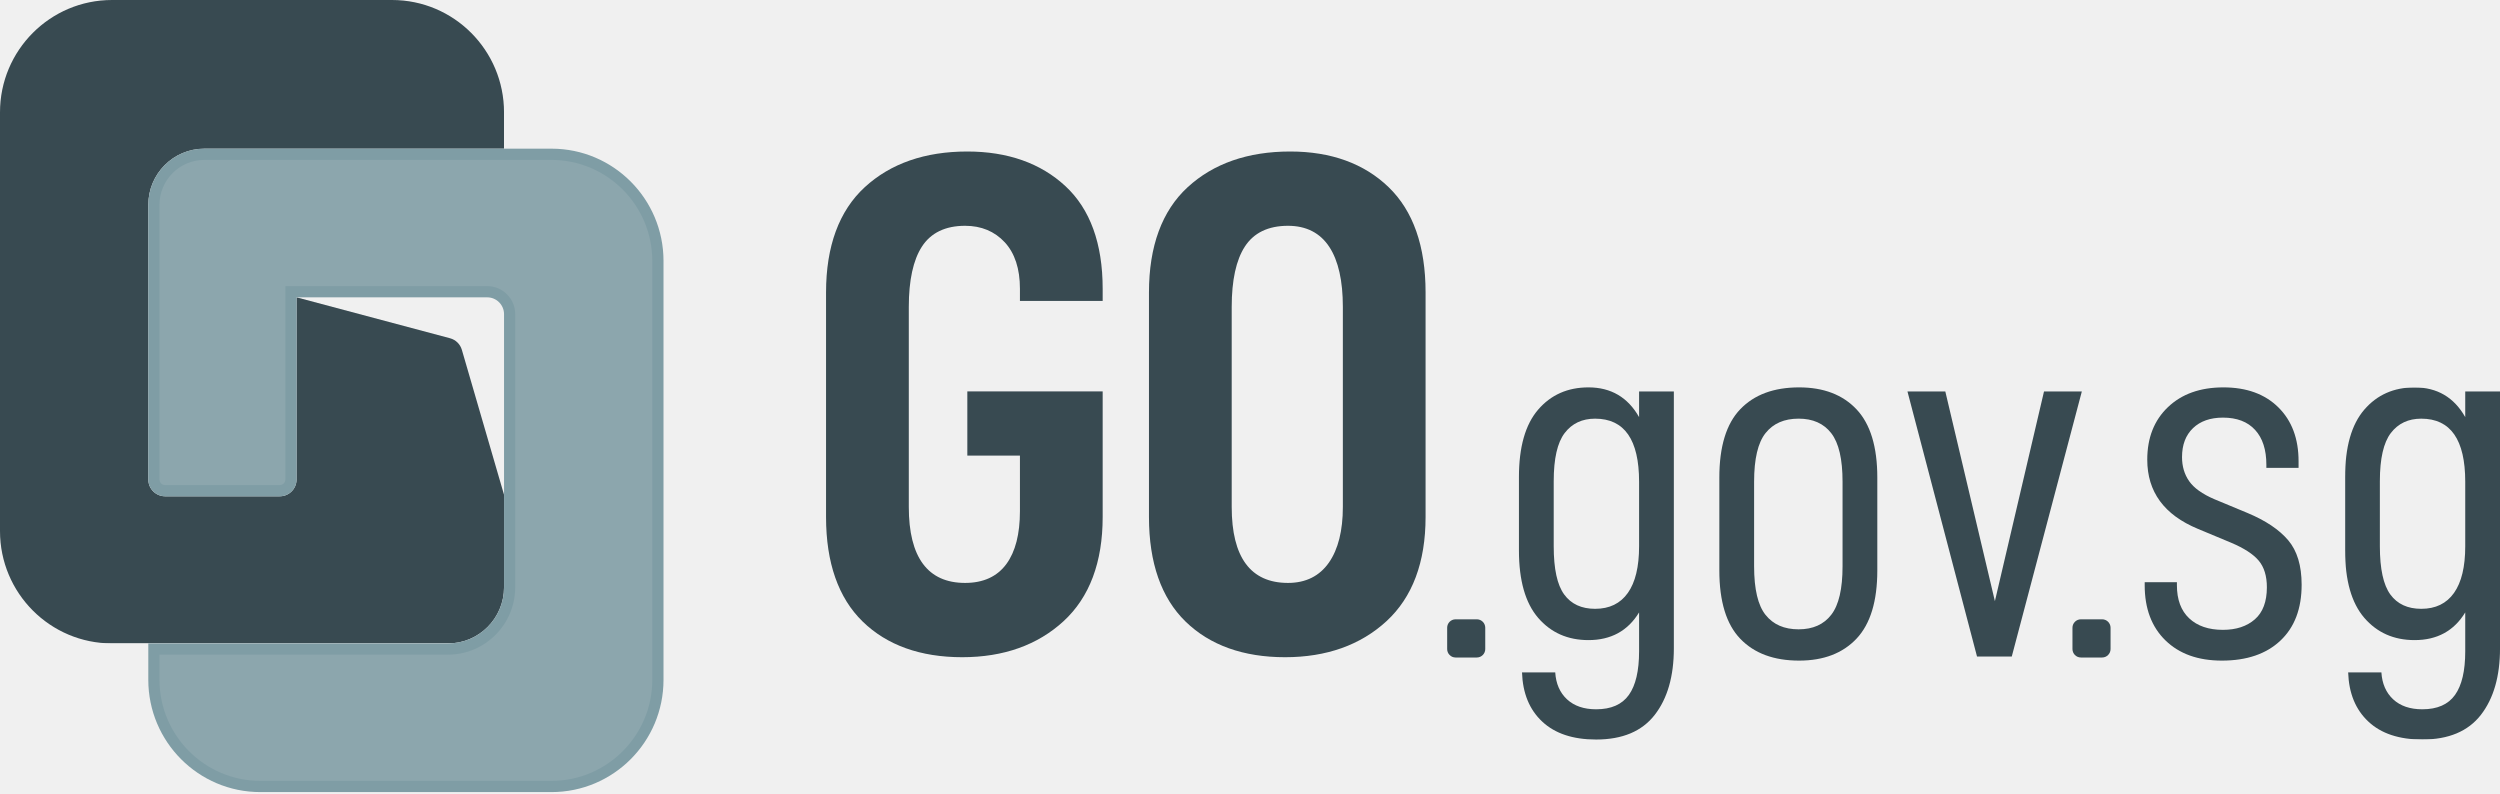
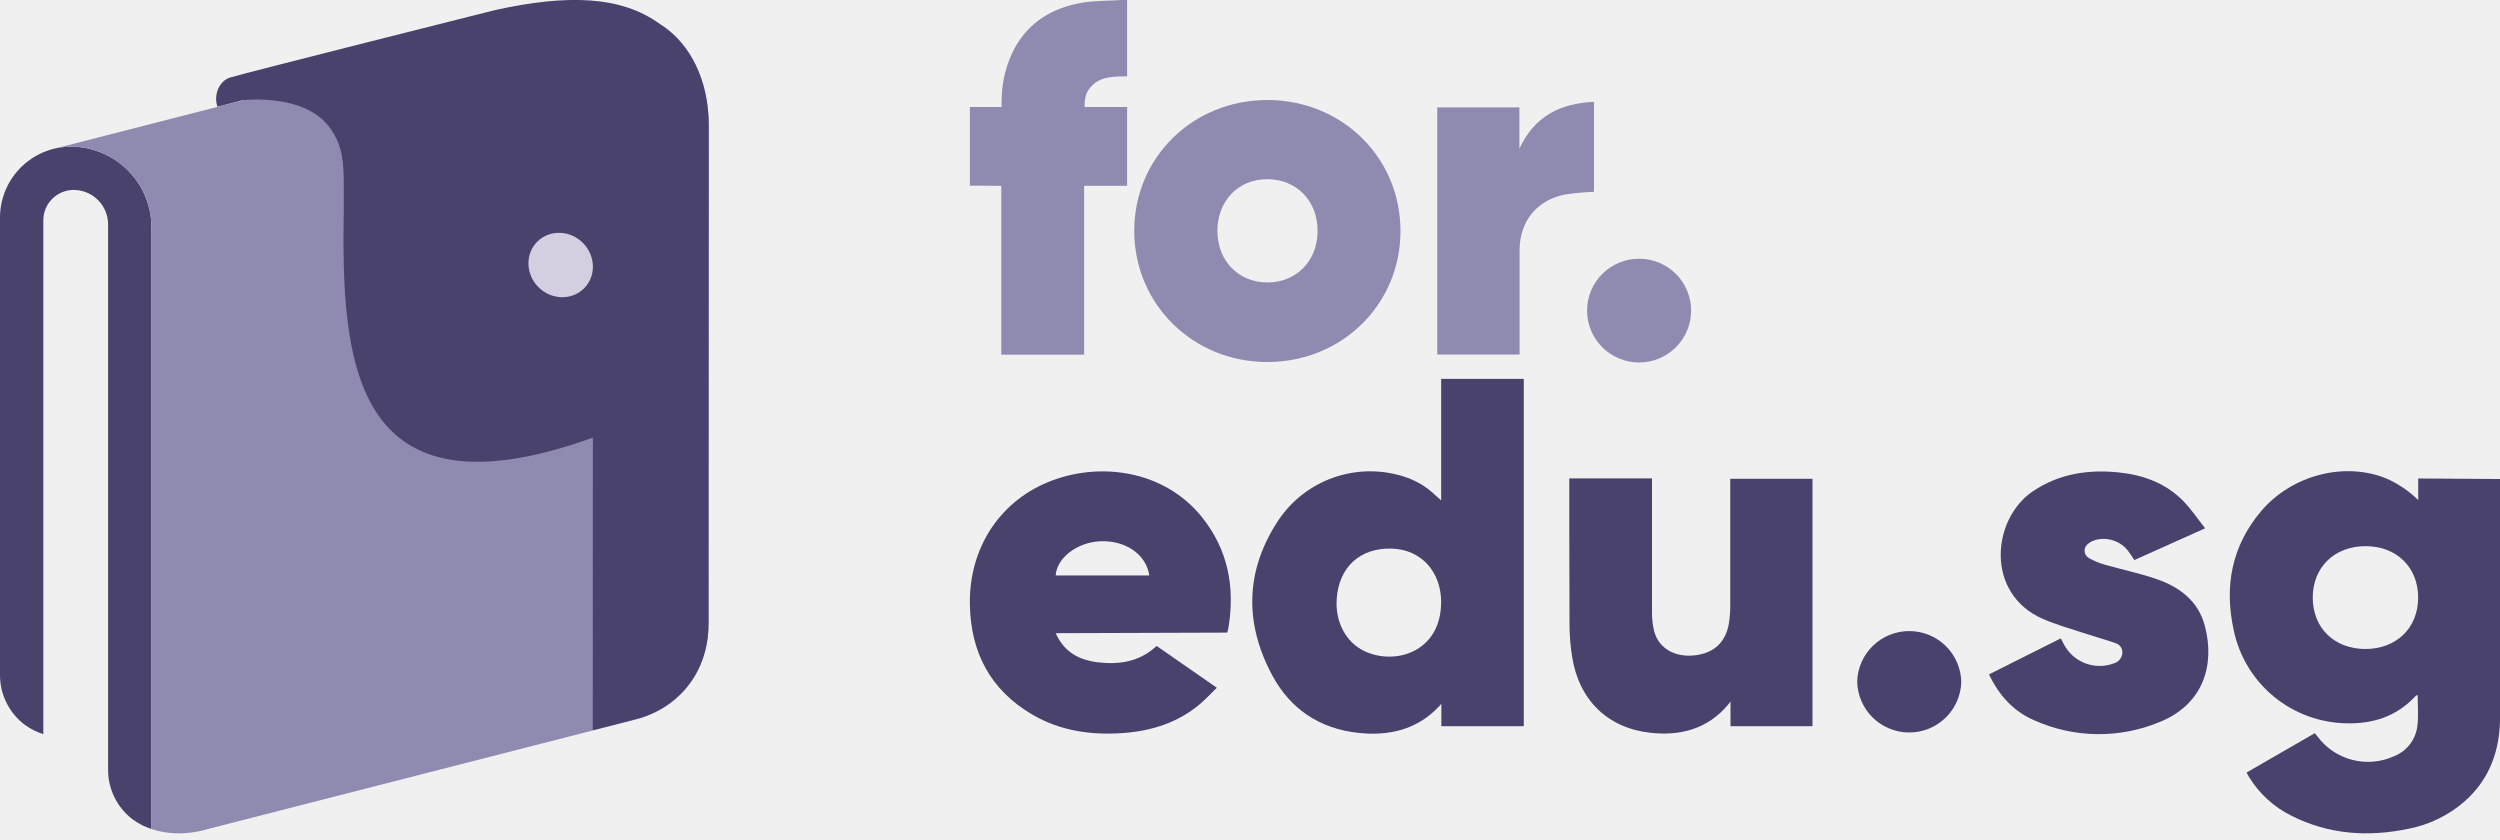
- <svg xmlns="http://www.w3.org/2000/svg" width="148" height="47" viewBox="0 0 148 47" fill="none">
-   <g id="Group">
-     <g id="Group 27">
-       <g id="Group 3">
-         <mask id="mask0" mask-type="alpha" maskUnits="userSpaceOnUse" x="0" y="0" width="30" height="39">
-           <path id="Clip 2" fill-rule="evenodd" clip-rule="evenodd" d="M0 0H29.838V38.09H0V0Z" fill="white" />
-         </mask>
-         <g mask="url(#mask0)">
-           <path id="Fill 1" fill-rule="evenodd" clip-rule="evenodd" d="M17.557 17.603L26.644 20.025C26.98 20.115 27.245 20.375 27.342 20.71L29.838 29.288V34.765C29.838 36.601 28.354 38.09 26.522 38.09H6.632C2.969 38.09 0 35.113 0 31.44V6.65C0 2.977 2.969 -0 6.632 -0H23.206C26.869 -0 29.838 2.977 29.838 6.65V8.802H12.095C10.264 8.802 8.779 10.29 8.779 12.127V28.384C8.779 28.935 9.224 29.381 9.774 29.381H16.562C17.112 29.381 17.557 28.935 17.557 28.384V17.603Z" fill="#384A51" />
-         </g>
-       </g>
-       <path id="Fill 4" fill-rule="evenodd" clip-rule="evenodd" d="M32.648 8.801H12.095C10.264 8.801 8.779 10.29 8.779 12.127V28.383C8.779 28.934 9.225 29.381 9.774 29.381H16.563C17.112 29.381 17.557 28.934 17.557 28.383V17.603H28.844C29.393 17.603 29.839 18.05 29.839 18.6V34.764C29.839 36.601 28.354 38.089 26.523 38.089L8.779 38.09V40.241C8.779 43.915 11.748 46.892 15.412 46.892H32.648C36.311 46.892 39.28 43.915 39.28 40.242V15.451C39.28 11.779 36.311 8.801 32.648 8.801Z" fill="#7F9DA5" />
-       <path id="Fill 6" fill-rule="evenodd" clip-rule="evenodd" d="M15.411 46.227H32.648C35.938 46.227 38.616 43.542 38.616 40.242V15.452C38.616 12.151 35.938 9.467 32.647 9.467H12.094C10.632 9.467 9.441 10.66 9.441 12.127V28.383C9.441 28.567 9.591 28.716 9.773 28.716H16.562C16.745 28.716 16.894 28.567 16.894 28.383V17.603V16.938H17.557H28.843C29.757 16.938 30.501 17.683 30.501 18.601V34.765C30.501 36.965 28.716 38.755 26.522 38.755L9.441 38.755V40.242C9.441 43.542 12.12 46.227 15.411 46.227Z" fill="#8CA6AD" />
-       <path id="Fill 8" fill-rule="evenodd" clip-rule="evenodd" d="M57.261 8.969C54.759 8.969 52.717 9.68 51.193 11.083C49.674 12.482 48.902 14.577 48.902 17.307V30.612C48.902 33.316 49.632 35.396 51.069 36.795C52.507 38.196 54.489 38.907 56.963 38.907C59.409 38.907 61.429 38.187 62.967 36.771C64.5 35.358 65.278 33.286 65.278 30.612V23.172H57.266V26.971H60.38V30.269C60.38 31.613 60.111 32.663 59.578 33.389C59.034 34.132 58.212 34.509 57.134 34.509C54.923 34.509 53.801 32.996 53.801 30.012V18.162C53.801 16.595 54.062 15.396 54.576 14.602C55.106 13.782 55.966 13.367 57.134 13.367C58.09 13.367 58.88 13.695 59.48 14.342C60.078 14.987 60.38 15.912 60.38 17.093V17.816H65.278V17.093C65.278 14.418 64.536 12.375 63.073 11.019C61.606 9.658 59.651 8.969 57.261 8.969Z" fill="#384A51" />
-       <path id="Fill 10" fill-rule="evenodd" clip-rule="evenodd" d="M76.249 34.509C74.038 34.509 72.917 32.997 72.917 30.012V18.163C72.917 16.595 73.177 15.397 73.692 14.602C74.221 13.782 75.081 13.367 76.249 13.367C77.331 13.367 78.156 13.79 78.699 14.623C79.229 15.433 79.497 16.624 79.497 18.163V30.012C79.497 31.411 79.22 32.517 78.675 33.301C78.117 34.103 77.301 34.509 76.249 34.509ZM76.377 8.969C73.874 8.969 71.833 9.681 70.309 11.083C68.789 12.483 68.019 14.576 68.019 17.308V30.612C68.019 33.317 68.748 35.397 70.184 36.795C71.623 38.197 73.606 38.907 76.078 38.907C78.525 38.907 80.545 38.188 82.083 36.771C83.616 35.358 84.394 33.286 84.394 30.612V17.308C84.394 14.575 83.658 12.48 82.207 11.081C80.755 9.679 78.793 8.969 76.377 8.969Z" fill="#384A51" />
-       <path id="Fill 12" fill-rule="evenodd" clip-rule="evenodd" d="M97.034 32.34V28.517C97.034 26.029 96.166 24.785 94.431 24.785C93.664 24.785 93.064 25.067 92.63 25.634C92.196 26.201 91.98 27.151 91.98 28.487V32.34C91.98 33.676 92.186 34.627 92.6 35.193C93.013 35.76 93.624 36.042 94.431 36.042C95.279 36.042 95.924 35.729 96.368 35.102C96.812 34.475 97.034 33.554 97.034 32.34ZM90.103 39.806H92.07C92.111 40.473 92.343 41.004 92.766 41.399C93.191 41.793 93.766 41.99 94.491 41.99C95.379 41.99 96.025 41.707 96.429 41.14C96.832 40.574 97.034 39.715 97.034 38.561V36.255C96.368 37.348 95.369 37.894 94.038 37.894C92.807 37.894 91.814 37.453 91.056 36.574C90.3 35.693 89.921 34.363 89.921 32.583V28.243C89.921 26.463 90.3 25.133 91.056 24.253C91.814 23.373 92.807 22.933 94.038 22.933C95.369 22.933 96.368 23.52 97.034 24.693V23.176H99.092V38.379C99.092 40.038 98.713 41.353 97.957 42.324C97.201 43.295 96.045 43.78 94.491 43.78C93.12 43.78 92.055 43.427 91.299 42.718C90.542 42.011 90.144 41.039 90.103 39.806Z" fill="#384A51" />
-       <path id="Fill 14" fill-rule="evenodd" clip-rule="evenodd" d="M109.079 33.523V28.517C109.079 27.181 108.858 26.226 108.413 25.649C107.97 25.072 107.324 24.784 106.477 24.784C105.629 24.784 104.978 25.067 104.525 25.634C104.07 26.2 103.843 27.162 103.843 28.517V33.523C103.843 34.88 104.07 35.84 104.525 36.407C104.978 36.973 105.629 37.256 106.477 37.256C107.324 37.256 107.97 36.968 108.413 36.391C108.858 35.815 109.079 34.859 109.079 33.523ZM101.785 33.766V28.273C101.785 26.433 102.199 25.083 103.026 24.223C103.853 23.363 105.013 22.933 106.507 22.933C107.959 22.933 109.094 23.368 109.911 24.238C110.728 25.108 111.137 26.453 111.137 28.273V33.766C111.137 35.588 110.728 36.933 109.911 37.803C109.094 38.672 107.959 39.108 106.507 39.108C105.013 39.108 103.853 38.678 103.026 37.817C102.199 36.958 101.785 35.608 101.785 33.766Z" fill="#384A51" />
-       <path id="Fill 16" fill-rule="evenodd" clip-rule="evenodd" d="M115.163 23.176L118.098 35.588L121.005 23.176H123.244L119.097 38.865H117.039L112.922 23.176H115.163Z" fill="#384A51" />
-       <path id="Fill 18" fill-rule="evenodd" clip-rule="evenodd" d="M126.966 34.647V34.465H128.873V34.647C128.873 35.496 129.115 36.149 129.599 36.604C130.083 37.059 130.75 37.287 131.597 37.287C132.383 37.287 133.014 37.079 133.488 36.664C133.962 36.25 134.199 35.617 134.199 34.768C134.199 34.101 134.038 33.575 133.716 33.19C133.392 32.805 132.847 32.452 132.081 32.128L130.114 31.308C128.116 30.479 127.118 29.114 127.118 27.212C127.118 25.917 127.526 24.88 128.343 24.102C129.16 23.323 130.255 22.933 131.627 22.933C132.999 22.933 134.083 23.328 134.88 24.117C135.677 24.906 136.075 25.968 136.075 27.303V27.697H134.169V27.515C134.169 26.625 133.947 25.937 133.503 25.452C133.06 24.966 132.424 24.723 131.597 24.723C130.85 24.723 130.26 24.931 129.826 25.346C129.393 25.761 129.176 26.332 129.176 27.06C129.176 27.607 129.316 28.082 129.599 28.487C129.881 28.891 130.376 29.245 131.082 29.549L133.05 30.367C134.118 30.813 134.921 31.349 135.456 31.976C135.99 32.604 136.257 33.483 136.257 34.616C136.257 36.032 135.839 37.135 135.001 37.924C134.165 38.713 133.009 39.108 131.536 39.108C130.124 39.108 129.009 38.708 128.191 37.908C127.374 37.11 126.966 36.022 126.966 34.647Z" fill="#384A51" />
-       <g id="Group 22">
-         <mask id="mask1" mask-type="alpha" maskUnits="userSpaceOnUse" x="138" y="22" width="11" height="22">
-           <path id="Clip 21" fill-rule="evenodd" clip-rule="evenodd" d="M138.83 22.933H148V43.78H138.83V22.933Z" fill="white" />
-         </mask>
-         <g mask="url(#mask1)">
-           <path id="Fill 20" fill-rule="evenodd" clip-rule="evenodd" d="M145.942 32.34V28.517C145.942 26.029 145.075 24.785 143.34 24.785C142.573 24.785 141.973 25.067 141.538 25.634C141.105 26.201 140.888 27.151 140.888 28.487V32.34C140.888 33.676 141.095 34.627 141.508 35.193C141.922 35.76 142.533 36.042 143.34 36.042C144.187 36.042 144.833 35.729 145.277 35.102C145.721 34.475 145.942 33.554 145.942 32.34ZM139.011 39.806H140.979C141.02 40.473 141.252 41.004 141.674 41.399C142.099 41.793 142.674 41.99 143.4 41.99C144.288 41.99 144.933 41.707 145.337 41.14C145.741 40.574 145.942 39.715 145.942 38.561V36.255C145.277 37.348 144.277 37.894 142.946 37.894C141.715 37.894 140.722 37.453 139.965 36.574C139.208 35.693 138.83 34.363 138.83 32.583V28.243C138.83 26.463 139.208 25.133 139.965 24.253C140.722 23.373 141.715 22.933 142.946 22.933C144.277 22.933 145.277 23.52 145.942 24.693V23.176H148.001V38.379C148.001 40.038 147.621 41.353 146.866 42.324C146.109 43.295 144.954 43.78 143.4 43.78C142.028 43.78 140.963 43.427 140.208 42.718C139.45 42.011 139.052 41.039 139.011 39.806Z" fill="#384A51" />
-         </g>
-       </g>
-       <path id="Fill 23" fill-rule="evenodd" clip-rule="evenodd" d="M87.43 38.924H86.169C85.895 38.924 85.672 38.699 85.672 38.425V37.161C85.672 36.887 85.895 36.663 86.169 36.663H87.43C87.703 36.663 87.927 36.887 87.927 37.161V38.425C87.927 38.699 87.703 38.924 87.43 38.924Z" fill="#384A51" />
-       <path id="Fill 25" fill-rule="evenodd" clip-rule="evenodd" d="M124.448 38.924H123.188C122.914 38.924 122.69 38.699 122.69 38.425V37.161C122.69 36.887 122.914 36.663 123.188 36.663H124.448C124.721 36.663 124.945 36.887 124.945 37.161V38.425C124.945 38.699 124.721 38.924 124.448 38.924Z" fill="#384A51" />
-     </g>
+ <svg xmlns="http://www.w3.org/2000/svg" width="140" height="47" viewBox="0 0 280 94" fill="none">
+   <g clip-path="url(#clip0)">
+     <path d="M127.036 25.852C127.036 17.635 133.598 11.195 141.953 11.202C150.308 11.209 156.856 17.648 156.853 25.879C156.849 34.11 150.291 40.543 141.939 40.546C133.588 40.55 127.033 34.046 127.036 25.852ZM147.571 25.852C147.571 22.491 145.212 20.068 141.929 20.068C138.694 20.068 136.348 22.498 136.348 25.846C136.348 29.193 138.687 31.623 141.923 31.636C145.158 31.65 147.571 29.24 147.571 25.879V25.852Z" fill="#8F8AB0" />
+     <path d="M121.422 39.723H112.143V20.811L108.625 20.791V11.982H112.181C112.163 11.73 112.163 11.477 112.181 11.226C112.193 9.22 112.679 7.245 113.599 5.462C115.237 2.437 117.907 0.864 121.199 0.302C122.675 0.06 124.192 0.097 125.688 -1.2706e-05C125.871 -0.011 126.055 -0.011 126.238 -1.2706e-05V8.547H126.15C124.657 8.577 123.117 8.53 122.049 9.874C121.59 10.459 121.472 11.101 121.472 11.982H126.238V20.808C125.958 20.808 121.422 20.808 121.422 20.808V39.723Z" fill="#8F8AB0" />
+     <path d="M178.526 21.483C177.429 21.521 176.336 21.624 175.251 21.789C172.12 22.434 170.236 24.75 170.195 27.946V39.71H160.971V12.029H170.172V16.647C171.823 13.067 174.708 11.568 178.526 11.407V21.483Z" fill="#8F8AB0" />
+     <path d="M189.405 34.786C189.405 36.327 188.791 37.805 187.699 38.895C186.606 39.984 185.124 40.597 183.578 40.597C182.033 40.597 180.551 39.984 179.458 38.895C178.365 37.805 177.751 36.327 177.751 34.786C177.751 33.245 178.365 31.766 179.458 30.677C180.551 29.587 182.033 28.975 183.578 28.975C185.124 28.975 186.606 29.587 187.699 30.677C188.791 31.766 189.405 33.245 189.405 34.786Z" fill="#8F8AB0" />
+     <path d="M251.616 86.524L259.256 82.118C259.374 82.256 259.462 82.35 259.536 82.454C260.496 83.763 261.881 84.7 263.456 85.106C265.031 85.511 266.698 85.361 268.174 84.679C268.876 84.394 269.488 83.923 269.942 83.317C270.396 82.711 270.676 81.993 270.752 81.241C270.884 80.132 270.779 78.996 270.779 77.812C270.686 77.86 270.598 77.918 270.516 77.984C268.43 80.222 265.798 81.089 262.802 81.009C259.822 80.96 256.949 79.9 254.654 78.004C252.359 76.108 250.78 73.49 250.177 70.58C249.102 65.676 249.941 61.152 253.241 57.254C256.688 53.177 262.654 51.674 267.311 53.607C268.621 54.192 269.816 55.004 270.84 56.007V53.587L280.007 53.651V80.279C280.007 83.976 278.884 87.243 276.03 89.761C274.245 91.315 272.08 92.371 269.755 92.822C265.228 93.767 260.817 93.471 256.631 91.36C254.648 90.374 252.988 88.844 251.845 86.951C251.771 86.843 251.721 86.712 251.616 86.524ZM264.918 72.687C268.4 72.687 270.83 70.334 270.833 66.933C270.836 63.532 268.417 61.169 264.942 61.169C261.467 61.169 259.031 63.522 259.027 66.926C259.024 70.331 261.44 72.68 264.918 72.687Z" fill="#48426D" />
+     <path d="M161.412 56.05V42.435H170.664V81.335H161.433V78.824C161.433 78.824 161.183 79.103 161.133 79.16C158.666 81.742 155.562 82.444 152.155 82.084C147.824 81.631 144.524 79.422 142.499 75.651C139.341 69.78 139.466 63.861 143.19 58.255C144.678 56.038 146.847 54.362 149.371 53.48C151.896 52.597 154.639 52.556 157.19 53.362C158.549 53.78 159.789 54.516 160.806 55.509C160.964 55.634 161.119 55.792 161.412 56.05ZM161.412 67.478C161.412 64.016 159.165 61.552 155.902 61.445C152.347 61.327 149.961 63.495 149.711 67.064C149.529 69.632 150.722 71.924 152.805 72.922C156.232 74.559 161.382 73.03 161.406 67.471L161.412 67.478Z" fill="#48426D" />
+     <path d="M118.24 70.916C119.194 73.074 120.913 73.941 123.026 74.186C125.308 74.442 127.468 74.136 129.291 72.566L129.547 72.348L136.288 77.029C135.587 77.702 134.98 78.374 134.286 78.945C131.842 80.962 128.968 81.859 125.86 82.094C122.261 82.367 118.783 81.879 115.635 80.041C110.937 77.302 108.729 73.087 108.625 67.74C108.5 61.32 112.059 55.943 117.92 53.785C123.542 51.715 130.444 52.814 134.539 57.818C137.541 61.515 138.354 65.76 137.572 70.382C137.511 70.657 137.447 70.852 137.447 70.852L118.24 70.916ZM128.718 64.45C128.381 62.097 126.062 60.504 123.238 60.621C120.657 60.729 118.351 62.48 118.237 64.45H128.718Z" fill="#48426D" />
+     <path d="M193.787 53.627H202.998V81.335H193.817V78.552C193.725 78.7 193.621 78.84 193.507 78.972C191.215 81.661 188.182 82.441 184.839 82.071C180.016 81.533 176.835 78.374 176.076 73.544C175.891 72.388 175.794 71.22 175.786 70.049C175.756 64.819 175.76 53.58 175.76 53.58H185.024V68.563C185.014 69.299 185.1 70.034 185.28 70.748C185.799 72.644 187.639 73.672 189.884 73.39C191.99 73.124 193.281 71.918 193.635 69.827C193.738 69.187 193.788 68.539 193.787 67.891C193.787 63.418 193.787 53.627 193.787 53.627Z" fill="#48426D" />
+     <path d="M222.771 75.53L230.808 71.497C230.933 71.739 231.031 71.924 231.125 72.112C231.628 73.102 232.479 73.873 233.515 74.276C234.552 74.68 235.701 74.689 236.743 74.3C236.998 74.231 237.226 74.086 237.397 73.885C237.568 73.684 237.674 73.436 237.701 73.174C237.728 72.921 237.663 72.665 237.519 72.454C237.374 72.244 237.159 72.091 236.912 72.025C235.662 71.588 234.381 71.238 233.124 70.822C231.678 70.344 230.205 69.928 228.813 69.323C222.292 66.483 223.084 58.097 227.711 55.002C230.633 53.052 233.862 52.562 237.273 52.908C240.036 53.187 242.554 54.104 244.529 56.118C245.401 57.005 246.099 58.06 246.975 59.169L239.045 62.728C238.857 62.446 238.708 62.197 238.523 61.952C238.144 61.36 237.592 60.897 236.943 60.625C236.293 60.353 235.576 60.285 234.886 60.43C234.463 60.508 234.072 60.705 233.757 60.998C233.65 61.101 233.569 61.228 233.521 61.369C233.472 61.51 233.458 61.66 233.479 61.807C233.5 61.954 233.556 62.094 233.642 62.216C233.728 62.338 233.841 62.437 233.973 62.507C234.519 62.821 235.102 63.065 235.709 63.233C237.63 63.787 239.601 64.194 241.492 64.839C244.104 65.73 246.21 67.306 246.942 70.099C248.067 74.334 246.898 78.858 241.843 80.881C239.628 81.797 237.25 82.254 234.853 82.224C232.456 82.193 230.09 81.675 227.9 80.703C225.544 79.708 223.896 77.913 222.771 75.53Z" fill="#48426D" />
+     <path d="M219.663 76.394C219.618 77.912 218.98 79.353 217.884 80.407C216.789 81.462 215.322 82.047 213.8 82.038C212.277 82.029 210.818 81.426 209.735 80.358C208.653 79.29 208.032 77.842 208.005 76.324C208.05 74.806 208.689 73.365 209.784 72.311C210.88 71.256 212.346 70.671 213.869 70.68C215.392 70.689 216.85 71.292 217.933 72.36C219.016 73.428 219.637 74.876 219.663 76.394Z" fill="#48426D" />
+     <path d="M8.476 16.438C7.382 16.369 6.286 16.525 5.256 16.897C4.226 17.27 3.283 17.849 2.488 18.601C1.692 19.353 1.061 20.26 0.633 21.266C0.205 22.272 -0.011 23.355 -0 24.448V75.598C-0.003 76.684 0.248 77.756 0.734 78.728C1.221 79.701 1.928 80.546 2.801 81.197C3.427 81.646 4.119 81.996 4.853 82.232V24.703C4.848 24.236 4.94 23.773 5.123 23.343C5.306 22.912 5.576 22.525 5.916 22.203C6.256 21.882 6.659 21.634 7.099 21.475C7.54 21.315 8.008 21.248 8.476 21.278C9.451 21.339 10.367 21.765 11.04 22.472C11.713 23.178 12.094 24.112 12.106 25.086V86.208C12.102 87.295 12.354 88.367 12.84 89.339C13.326 90.311 14.034 91.157 14.906 91.808C15.533 92.256 16.225 92.607 16.959 92.846V25.341C16.93 23.064 16.041 20.882 14.468 19.232C12.895 17.581 10.755 16.583 8.476 16.438Z" fill="#48426D" />
+     <path d="M16.959 25.341C16.93 23.064 16.04 20.882 14.468 19.231C12.895 17.581 10.755 16.583 8.476 16.438C7.607 16.392 6.736 16.482 5.894 16.704L64.674 1.627C73.629 -0.689 79.385 5.66 79.385 14.062L79.361 69.854C79.361 75.457 75.85 79.453 71.02 80.626L23.423 92.812C22.148 93.211 20.814 93.383 19.48 93.32C18.621 93.277 17.772 93.12 16.955 92.853L16.959 25.341Z" fill="#8F8AB0" />
+     <path d="M66.393 81.785L71.01 80.606C75.84 79.433 79.351 75.436 79.351 69.834L79.375 14.042C79.375 9.122 77.393 4.9 73.942 2.719C69.588 -0.497 63.495 -0.642 55.453 1.126L55.379 1.146C55.379 1.146 26.732 8.339 25.701 8.705C24.501 9.132 23.905 10.705 24.353 11.948C24.353 11.948 25.933 11.558 27.174 11.222C27.174 11.222 34.309 10.335 37.082 14.506C38.349 16.412 38.504 17.971 38.504 20.989V23.268C38.228 40.026 39.081 58.833 66.403 49.013L66.393 81.785Z" fill="#48426D" />
+     <path d="M65.381 32.331C66.773 30.979 66.743 28.697 65.315 27.234C63.886 25.772 61.6 25.682 60.208 27.034C58.816 28.386 58.845 30.668 60.273 32.13C61.702 33.593 63.988 33.683 65.381 32.331Z" fill="#D5CDE0" />
  </g>
+   <defs>
+     <clipPath id="clip0">
+       <rect width="280" height="93.333" fill="white" />
+     </clipPath>
+   </defs>
</svg>
